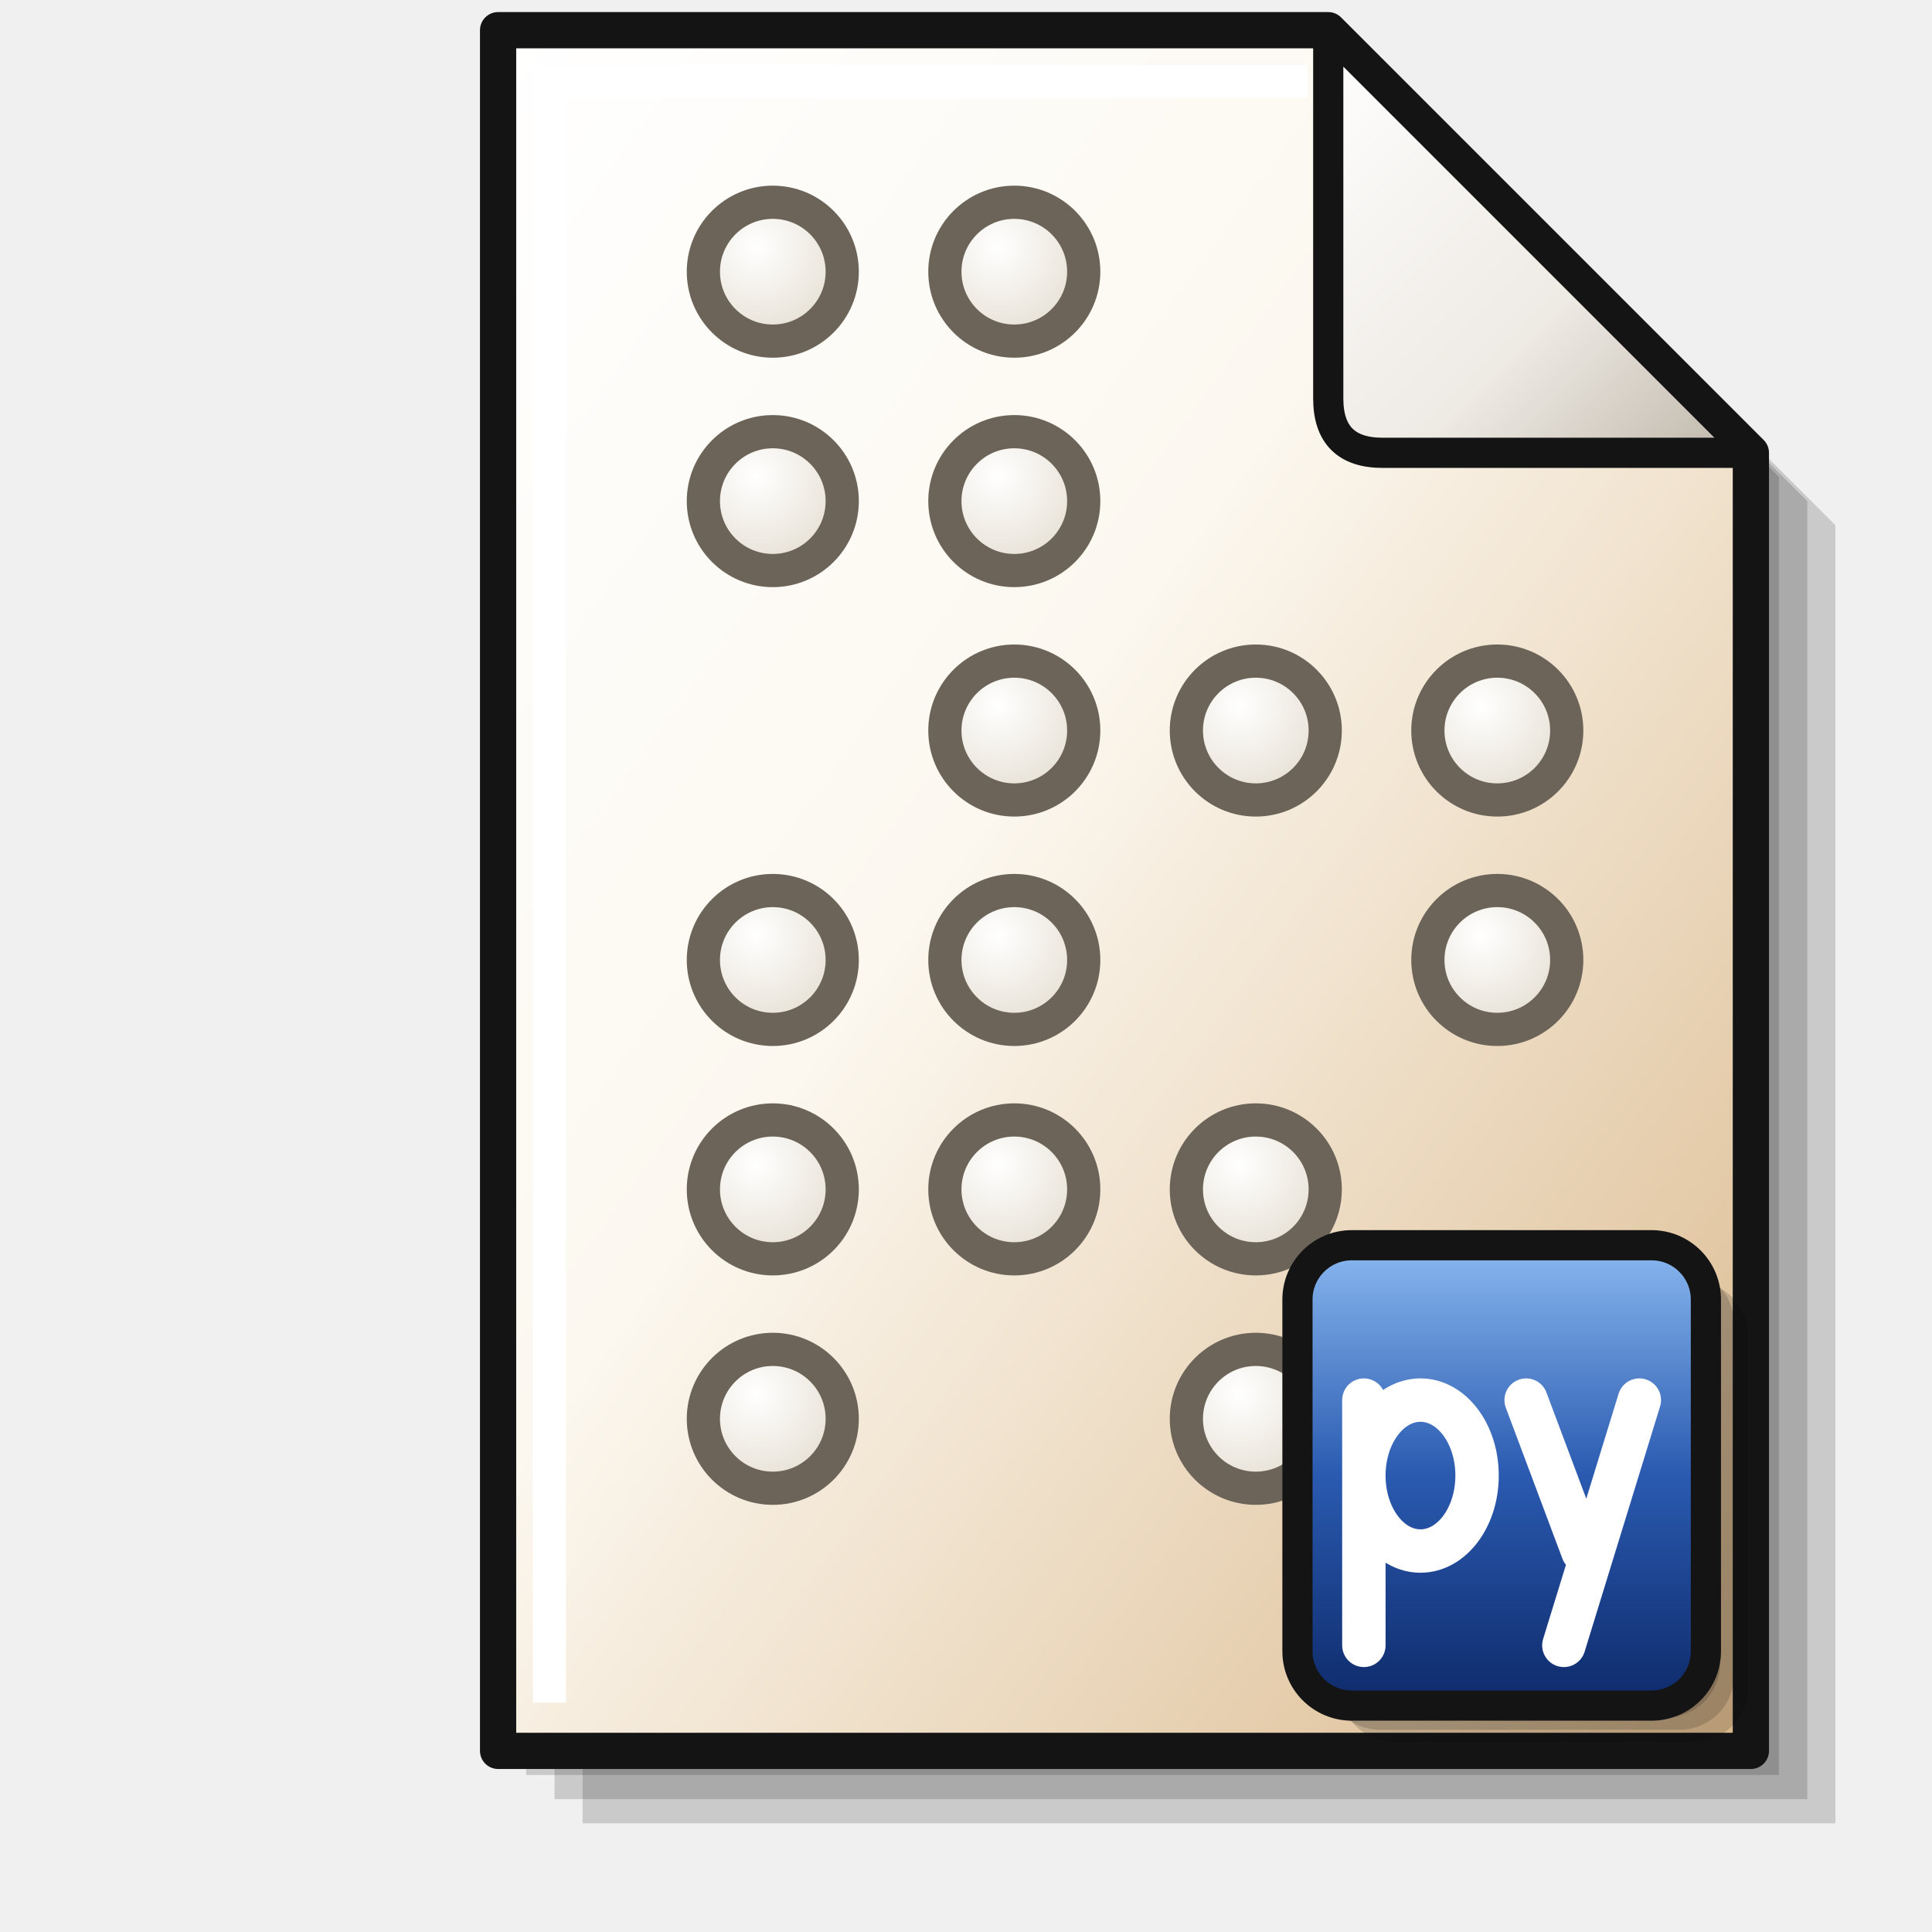
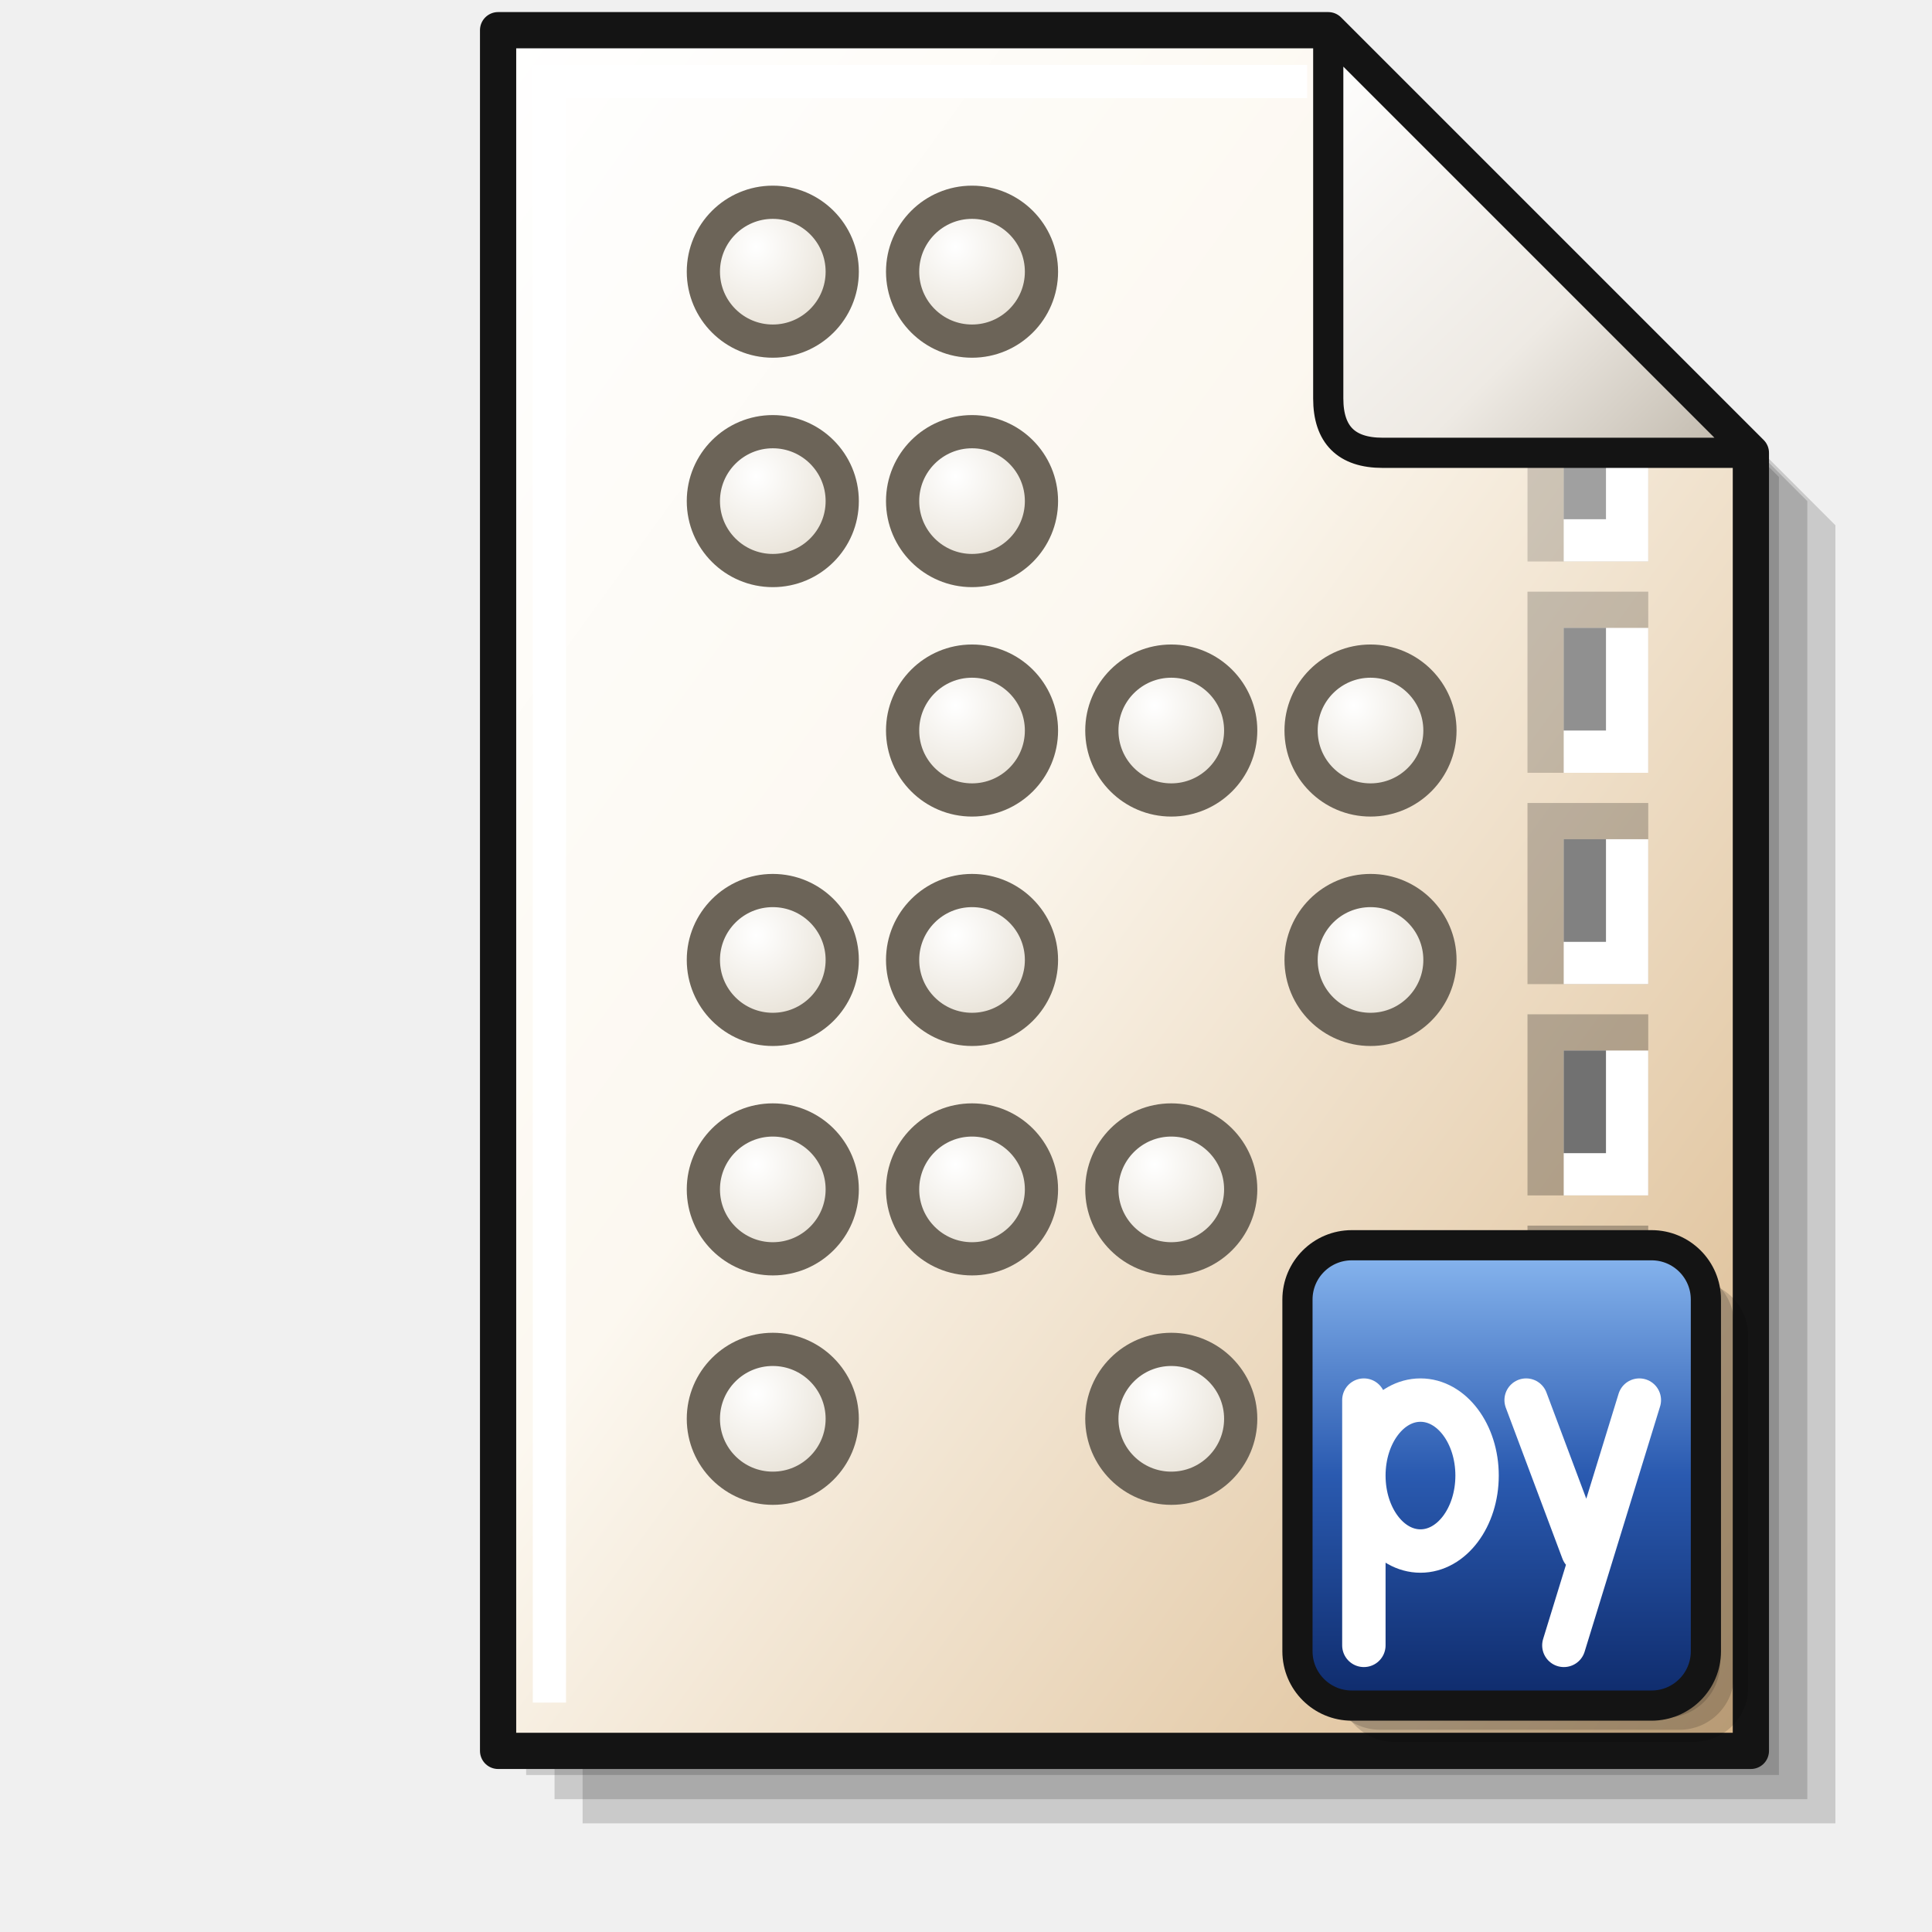
<svg xmlns="http://www.w3.org/2000/svg" width="64" height="64" viewBox="0 0 64 64">
  <defs>
    <linearGradient id="l1" x1="0" y1="0" x2="1" y2="1">
      <stop offset="0" stop-color="#ffffff" />
      <stop offset="0.42" stop-color="#fcf8f0" />
      <stop offset="1" stop-color="#d9b688" />
    </linearGradient>
    <linearGradient id="l2" x1="0" y1="0" x2="1" y2="1">
      <stop offset="0" stop-color="#ffffff" />
      <stop offset="0.6" stop-color="#eeeae4" />
      <stop offset="1" stop-color="#bdb5a8" />
    </linearGradient>
    <radialGradient id="r3" cx="0.38" cy="0.32" r="0.75" fx="0.38" fy="0.32">
      <stop offset="0" stop-color="#ffffff" />
      <stop offset="1" stop-color="#e4ddd0" />
    </radialGradient>
    <radialGradient id="r4" cx="0.38" cy="0.32" r="0.75" fx="0.38" fy="0.32">
      <stop offset="0" stop-color="#ffffff" />
      <stop offset="1" stop-color="#e4ddd0" />
    </radialGradient>
    <radialGradient id="r5" cx="0.38" cy="0.32" r="0.75" fx="0.38" fy="0.32">
      <stop offset="0" stop-color="#ffffff" />
      <stop offset="1" stop-color="#e4ddd0" />
    </radialGradient>
    <radialGradient id="r6" cx="0.38" cy="0.32" r="0.75" fx="0.38" fy="0.32">
      <stop offset="0" stop-color="#ffffff" />
      <stop offset="1" stop-color="#e4ddd0" />
    </radialGradient>
    <radialGradient id="r7" cx="0.38" cy="0.32" r="0.75" fx="0.38" fy="0.32">
      <stop offset="0" stop-color="#ffffff" />
      <stop offset="1" stop-color="#e4ddd0" />
    </radialGradient>
    <radialGradient id="r8" cx="0.38" cy="0.32" r="0.75" fx="0.38" fy="0.32">
      <stop offset="0" stop-color="#ffffff" />
      <stop offset="1" stop-color="#e4ddd0" />
    </radialGradient>
    <radialGradient id="r9" cx="0.38" cy="0.32" r="0.75" fx="0.38" fy="0.32">
      <stop offset="0" stop-color="#ffffff" />
      <stop offset="1" stop-color="#e4ddd0" />
    </radialGradient>
    <radialGradient id="r10" cx="0.38" cy="0.32" r="0.75" fx="0.38" fy="0.32">
      <stop offset="0" stop-color="#ffffff" />
      <stop offset="1" stop-color="#e4ddd0" />
    </radialGradient>
    <radialGradient id="r11" cx="0.38" cy="0.32" r="0.75" fx="0.38" fy="0.32">
      <stop offset="0" stop-color="#ffffff" />
      <stop offset="1" stop-color="#e4ddd0" />
    </radialGradient>
    <radialGradient id="r12" cx="0.38" cy="0.32" r="0.75" fx="0.38" fy="0.32">
      <stop offset="0" stop-color="#ffffff" />
      <stop offset="1" stop-color="#e4ddd0" />
    </radialGradient>
    <radialGradient id="r13" cx="0.38" cy="0.32" r="0.75" fx="0.38" fy="0.32">
      <stop offset="0" stop-color="#ffffff" />
      <stop offset="1" stop-color="#e4ddd0" />
    </radialGradient>
    <radialGradient id="r14" cx="0.38" cy="0.32" r="0.75" fx="0.38" fy="0.32">
      <stop offset="0" stop-color="#ffffff" />
      <stop offset="1" stop-color="#e4ddd0" />
    </radialGradient>
    <radialGradient id="r15" cx="0.38" cy="0.32" r="0.75" fx="0.38" fy="0.32">
      <stop offset="0" stop-color="#ffffff" />
      <stop offset="1" stop-color="#e4ddd0" />
    </radialGradient>
    <radialGradient id="r16" cx="0.38" cy="0.32" r="0.75" fx="0.38" fy="0.32">
      <stop offset="0" stop-color="#ffffff" />
      <stop offset="1" stop-color="#e4ddd0" />
    </radialGradient>
    <radialGradient id="r17" cx="0.38" cy="0.32" r="0.75" fx="0.38" fy="0.32">
      <stop offset="0" stop-color="#ffffff" />
      <stop offset="1" stop-color="#e4ddd0" />
    </radialGradient>
    <radialGradient id="r18" cx="0.38" cy="0.32" r="0.75" fx="0.38" fy="0.32">
      <stop offset="0" stop-color="#ffffff" />
      <stop offset="1" stop-color="#e4ddd0" />
    </radialGradient>
    <linearGradient id="l19" x1="0" y1="0" x2="0" y2="1">
      <stop offset="0" stop-color="#8ab8f0" />
      <stop offset="0.5" stop-color="#2a5ab0" />
      <stop offset="1" stop-color="#0e2a6a" />
    </linearGradient>
  </defs>
  <g>
    <path d="M16.5,1H44L58,15V58H16.5Z" fill="#000" fill-opacity="0.160" transform="translate(0.93,0.80)" />
    <path d="M16.5,1H44L58,15V58H16.5Z" fill="#000" fill-opacity="0.160" transform="translate(1.87,1.60)" />
    <path d="M16.5,1H44L58,15V58H16.5Z" fill="#000" fill-opacity="0.160" transform="translate(2.80,2.40)" />
  </g>
  <path d="M16.5,1H44L58,15V58H16.5Z" fill="url(#l1)" stroke="#141414" stroke-width="1.2" stroke-linejoin="round" />
  <path d="M18.2,56.4V2.7H43.3" fill="none" stroke="#fff" stroke-width="1.1" />
+   <path d="M50.6,12.6h4.0v6.0h-4.0Z" fill="#000" fill-opacity="0.165" />
+   <path d="M51.8,13.8h2.8v4.8h-2.8Z" fill="#fff" />
+   <path d="M51.8,13.8h1.4v3.4h-1.4Z" fill="#000" fill-opacity="0.374" />
+   <path d="M50.6,19.6h4.0v6.0h-4.0Z" fill="#000" fill-opacity="0.192" />
+   <path d="M51.8,20.8h2.8v4.8h-2.8Z" fill="#fff" />
+   <path d="M51.8,20.8h1.4v3.4h-1.4Z" fill="#000" fill-opacity="0.435" />
+   <path d="M50.6,26.6h4.0v6.0h-4.0Z" fill="#000" fill-opacity="0.219" />
+   <path d="M51.8,27.8h2.8v4.8h-2.8Z" fill="#fff" />
+   <path d="M51.8,27.8h1.4v3.4h-1.4Z" fill="#000" fill-opacity="0.496" />
+   <path d="M50.6,33.6h4.0v6.0h-4.0Z" fill="#000" fill-opacity="0.246" />
+   <path d="M51.8,34.8h2.8v4.8h-2.8Z" fill="#fff" />
+   <path d="M51.8,34.8h1.4v3.4h-1.4Z" fill="#000" fill-opacity="0.558" />
+   <path d="M50.6,40.6h4.0v6.0h-4.0Z" fill="#000" fill-opacity="0.273" />
+   <path d="M51.8,41.8h2.8v4.8h-2.8Z" fill="#fff" />
+   <path d="M51.8,41.8h1.4v3.4h-1.4Z" fill="#000" fill-opacity="0.619" />
+   <path d="M50.6,47.6h4.0v6.0h-4.0Z" fill="#000" fill-opacity="0.300" />
+   <path d="M51.8,48.8h2.8v4.8h-2.8Z" fill="#fff" />
+   <path d="M51.8,48.8h1.4v3.4h-1.4Z" fill="#000" fill-opacity="0.680" />
  <path d="M44,1V13.2Q44,15 45.8,15H58Z" fill="url(#l2)" stroke="#141414" stroke-width="1" stroke-linejoin="round" />
  <path d="M27.9,9.0A2.3,2.3 0 1 0 23.3,9.0A2.3,2.3 0 1 0 27.9,9.0Z" fill="url(#r3)" stroke="#6c6458" stroke-width="1.1" stroke-linejoin="round" />
-   <path d="M35.9,9.0A2.3,2.3 0 1 0 31.3,9.0A2.3,2.3 0 1 0 35.9,9.0Z" fill="url(#r4)" stroke="#6c6458" stroke-width="1.1" stroke-linejoin="round" />
+   <path d="M34.5,9.0A2.3,2.3 0 1 0 29.9,9.0A2.3,2.3 0 1 0 34.5,9.0Z" fill="url(#r4)" stroke="#6c6458" stroke-width="1.1" stroke-linejoin="round" />
  <path d="M27.9,16.6A2.3,2.3 0 1 0 23.3,16.6A2.3,2.3 0 1 0 27.9,16.6Z" fill="url(#r5)" stroke="#6c6458" stroke-width="1.1" stroke-linejoin="round" />
-   <path d="M35.9,16.6A2.3,2.3 0 1 0 31.3,16.6A2.3,2.3 0 1 0 35.9,16.6Z" fill="url(#r6)" stroke="#6c6458" stroke-width="1.1" stroke-linejoin="round" />
-   <path d="M35.9,24.2A2.3,2.3 0 1 0 31.3,24.2A2.3,2.3 0 1 0 35.9,24.2Z" fill="url(#r7)" stroke="#6c6458" stroke-width="1.1" stroke-linejoin="round" />
-   <path d="M43.9,24.2A2.3,2.3 0 1 0 39.3,24.2A2.3,2.3 0 1 0 43.9,24.2Z" fill="url(#r8)" stroke="#6c6458" stroke-width="1.1" stroke-linejoin="round" />
-   <path d="M51.9,24.2A2.3,2.3 0 1 0 47.3,24.2A2.3,2.3 0 1 0 51.9,24.2Z" fill="url(#r9)" stroke="#6c6458" stroke-width="1.1" stroke-linejoin="round" />
+   <path d="M34.5,16.6A2.3,2.3 0 1 0 29.9,16.6A2.3,2.3 0 1 0 34.5,16.6Z" fill="url(#r6)" stroke="#6c6458" stroke-width="1.1" stroke-linejoin="round" />
+   <path d="M34.5,24.2A2.3,2.3 0 1 0 29.9,24.2A2.3,2.3 0 1 0 34.5,24.2Z" fill="url(#r7)" stroke="#6c6458" stroke-width="1.1" stroke-linejoin="round" />
+   <path d="M41.1,24.2A2.3,2.3 0 1 0 36.5,24.2A2.3,2.3 0 1 0 41.1,24.2Z" fill="url(#r8)" stroke="#6c6458" stroke-width="1.1" stroke-linejoin="round" />
+   <path d="M47.7,24.2A2.3,2.3 0 1 0 43.1,24.2A2.3,2.3 0 1 0 47.7,24.2Z" fill="url(#r9)" stroke="#6c6458" stroke-width="1.1" stroke-linejoin="round" />
  <path d="M27.9,31.8A2.3,2.3 0 1 0 23.3,31.8A2.3,2.3 0 1 0 27.9,31.8Z" fill="url(#r10)" stroke="#6c6458" stroke-width="1.1" stroke-linejoin="round" />
-   <path d="M35.9,31.8A2.3,2.3 0 1 0 31.3,31.8A2.3,2.3 0 1 0 35.9,31.8Z" fill="url(#r11)" stroke="#6c6458" stroke-width="1.1" stroke-linejoin="round" />
-   <path d="M51.9,31.8A2.3,2.3 0 1 0 47.3,31.8A2.3,2.3 0 1 0 51.9,31.8Z" fill="url(#r12)" stroke="#6c6458" stroke-width="1.1" stroke-linejoin="round" />
+   <path d="M34.5,31.8A2.3,2.3 0 1 0 29.9,31.8A2.3,2.3 0 1 0 34.5,31.8Z" fill="url(#r11)" stroke="#6c6458" stroke-width="1.1" stroke-linejoin="round" />
+   <path d="M47.7,31.8A2.3,2.3 0 1 0 43.1,31.8A2.3,2.3 0 1 0 47.7,31.8Z" fill="url(#r12)" stroke="#6c6458" stroke-width="1.1" stroke-linejoin="round" />
  <path d="M27.9,39.4A2.3,2.3 0 1 0 23.3,39.4A2.3,2.3 0 1 0 27.9,39.4Z" fill="url(#r13)" stroke="#6c6458" stroke-width="1.1" stroke-linejoin="round" />
-   <path d="M35.9,39.4A2.3,2.3 0 1 0 31.3,39.4A2.3,2.3 0 1 0 35.9,39.4Z" fill="url(#r14)" stroke="#6c6458" stroke-width="1.1" stroke-linejoin="round" />
-   <path d="M43.9,39.4A2.3,2.3 0 1 0 39.3,39.4A2.3,2.3 0 1 0 43.9,39.4Z" fill="url(#r15)" stroke="#6c6458" stroke-width="1.1" stroke-linejoin="round" />
+   <path d="M34.5,39.4A2.3,2.3 0 1 0 29.9,39.4A2.3,2.3 0 1 0 34.5,39.4Z" fill="url(#r14)" stroke="#6c6458" stroke-width="1.1" stroke-linejoin="round" />
+   <path d="M41.1,39.4A2.3,2.3 0 1 0 36.5,39.4A2.3,2.3 0 1 0 41.1,39.4Z" fill="url(#r15)" stroke="#6c6458" stroke-width="1.1" stroke-linejoin="round" />
  <path d="M27.9,47.0A2.3,2.3 0 1 0 23.3,47.0A2.3,2.3 0 1 0 27.9,47.0Z" fill="url(#r16)" stroke="#6c6458" stroke-width="1.1" stroke-linejoin="round" />
-   <path d="M43.9,47.0A2.3,2.3 0 1 0 39.3,47.0A2.3,2.3 0 1 0 43.9,47.0Z" fill="url(#r17)" stroke="#6c6458" stroke-width="1.1" stroke-linejoin="round" />
-   <path d="M51.9,47.0A2.3,2.3 0 1 0 47.3,47.0A2.3,2.3 0 1 0 51.9,47.0Z" fill="url(#r18)" stroke="#6c6458" stroke-width="1.1" stroke-linejoin="round" />
+   <path d="M41.1,47.0A2.3,2.3 0 1 0 36.5,47.0A2.3,2.3 0 1 0 41.1,47.0Z" fill="url(#r17)" stroke="#6c6458" stroke-width="1.1" stroke-linejoin="round" />
+   <path d="M47.7,47.0A2.3,2.3 0 1 0 43.1,47.0A2.3,2.3 0 1 0 47.7,47.0Z" fill="url(#r18)" stroke="#6c6458" stroke-width="1.1" stroke-linejoin="round" />
  <g>
    <g>
      <path d="M44.78,41.25H54.71A1.8,1.8 0 0 1 56.51,43.05V54.7A1.8,1.8 0 0 1 54.71,56.5H44.78A1.8,1.8 0 0 1 42.98,54.7V43.05A1.8,1.8 0 0 1 44.78,41.25Z" fill="#000" fill-opacity="0.160" transform="translate(0.47,0.40)" />
      <path d="M44.78,41.25H54.71A1.8,1.8 0 0 1 56.51,43.05V54.7A1.8,1.8 0 0 1 54.71,56.5H44.78A1.8,1.8 0 0 1 42.98,54.7V43.05A1.8,1.8 0 0 1 44.78,41.25Z" fill="#000" fill-opacity="0.160" transform="translate(0.93,0.80)" />
      <path d="M44.78,41.25H54.71A1.8,1.8 0 0 1 56.51,43.05V54.7A1.8,1.8 0 0 1 54.71,56.5H44.78A1.8,1.8 0 0 1 42.98,54.7V43.05A1.8,1.8 0 0 1 44.78,41.25Z" fill="#000" fill-opacity="0.160" transform="translate(1.40,1.20)" />
    </g>
    <path d="M44.78,41.25H54.71A1.8,1.8 0 0 1 56.51,43.05V54.7A1.8,1.8 0 0 1 54.71,56.5H44.78A1.8,1.8 0 0 1 42.98,54.7V43.05A1.8,1.8 0 0 1 44.78,41.25Z" fill="url(#l19)" stroke="#141414" stroke-width="1" stroke-linejoin="round" />
    <g transform="translate(45.18,51.38) scale(1.25)" fill="none" stroke="#fff" stroke-width="1.15" stroke-linecap="round" stroke-linejoin="round">
      <path d="M0,-4V2.5M1.5,-4A1.5,2 0 1 0 1.5,0A1.5,2 0 1 0 1.5,-4" transform="translate(0.00,0)" />
      <path d="M0,-4L1.5,0M3,-4L1,2.5" transform="translate(4.30,0)" />
    </g>
  </g>
</svg>
